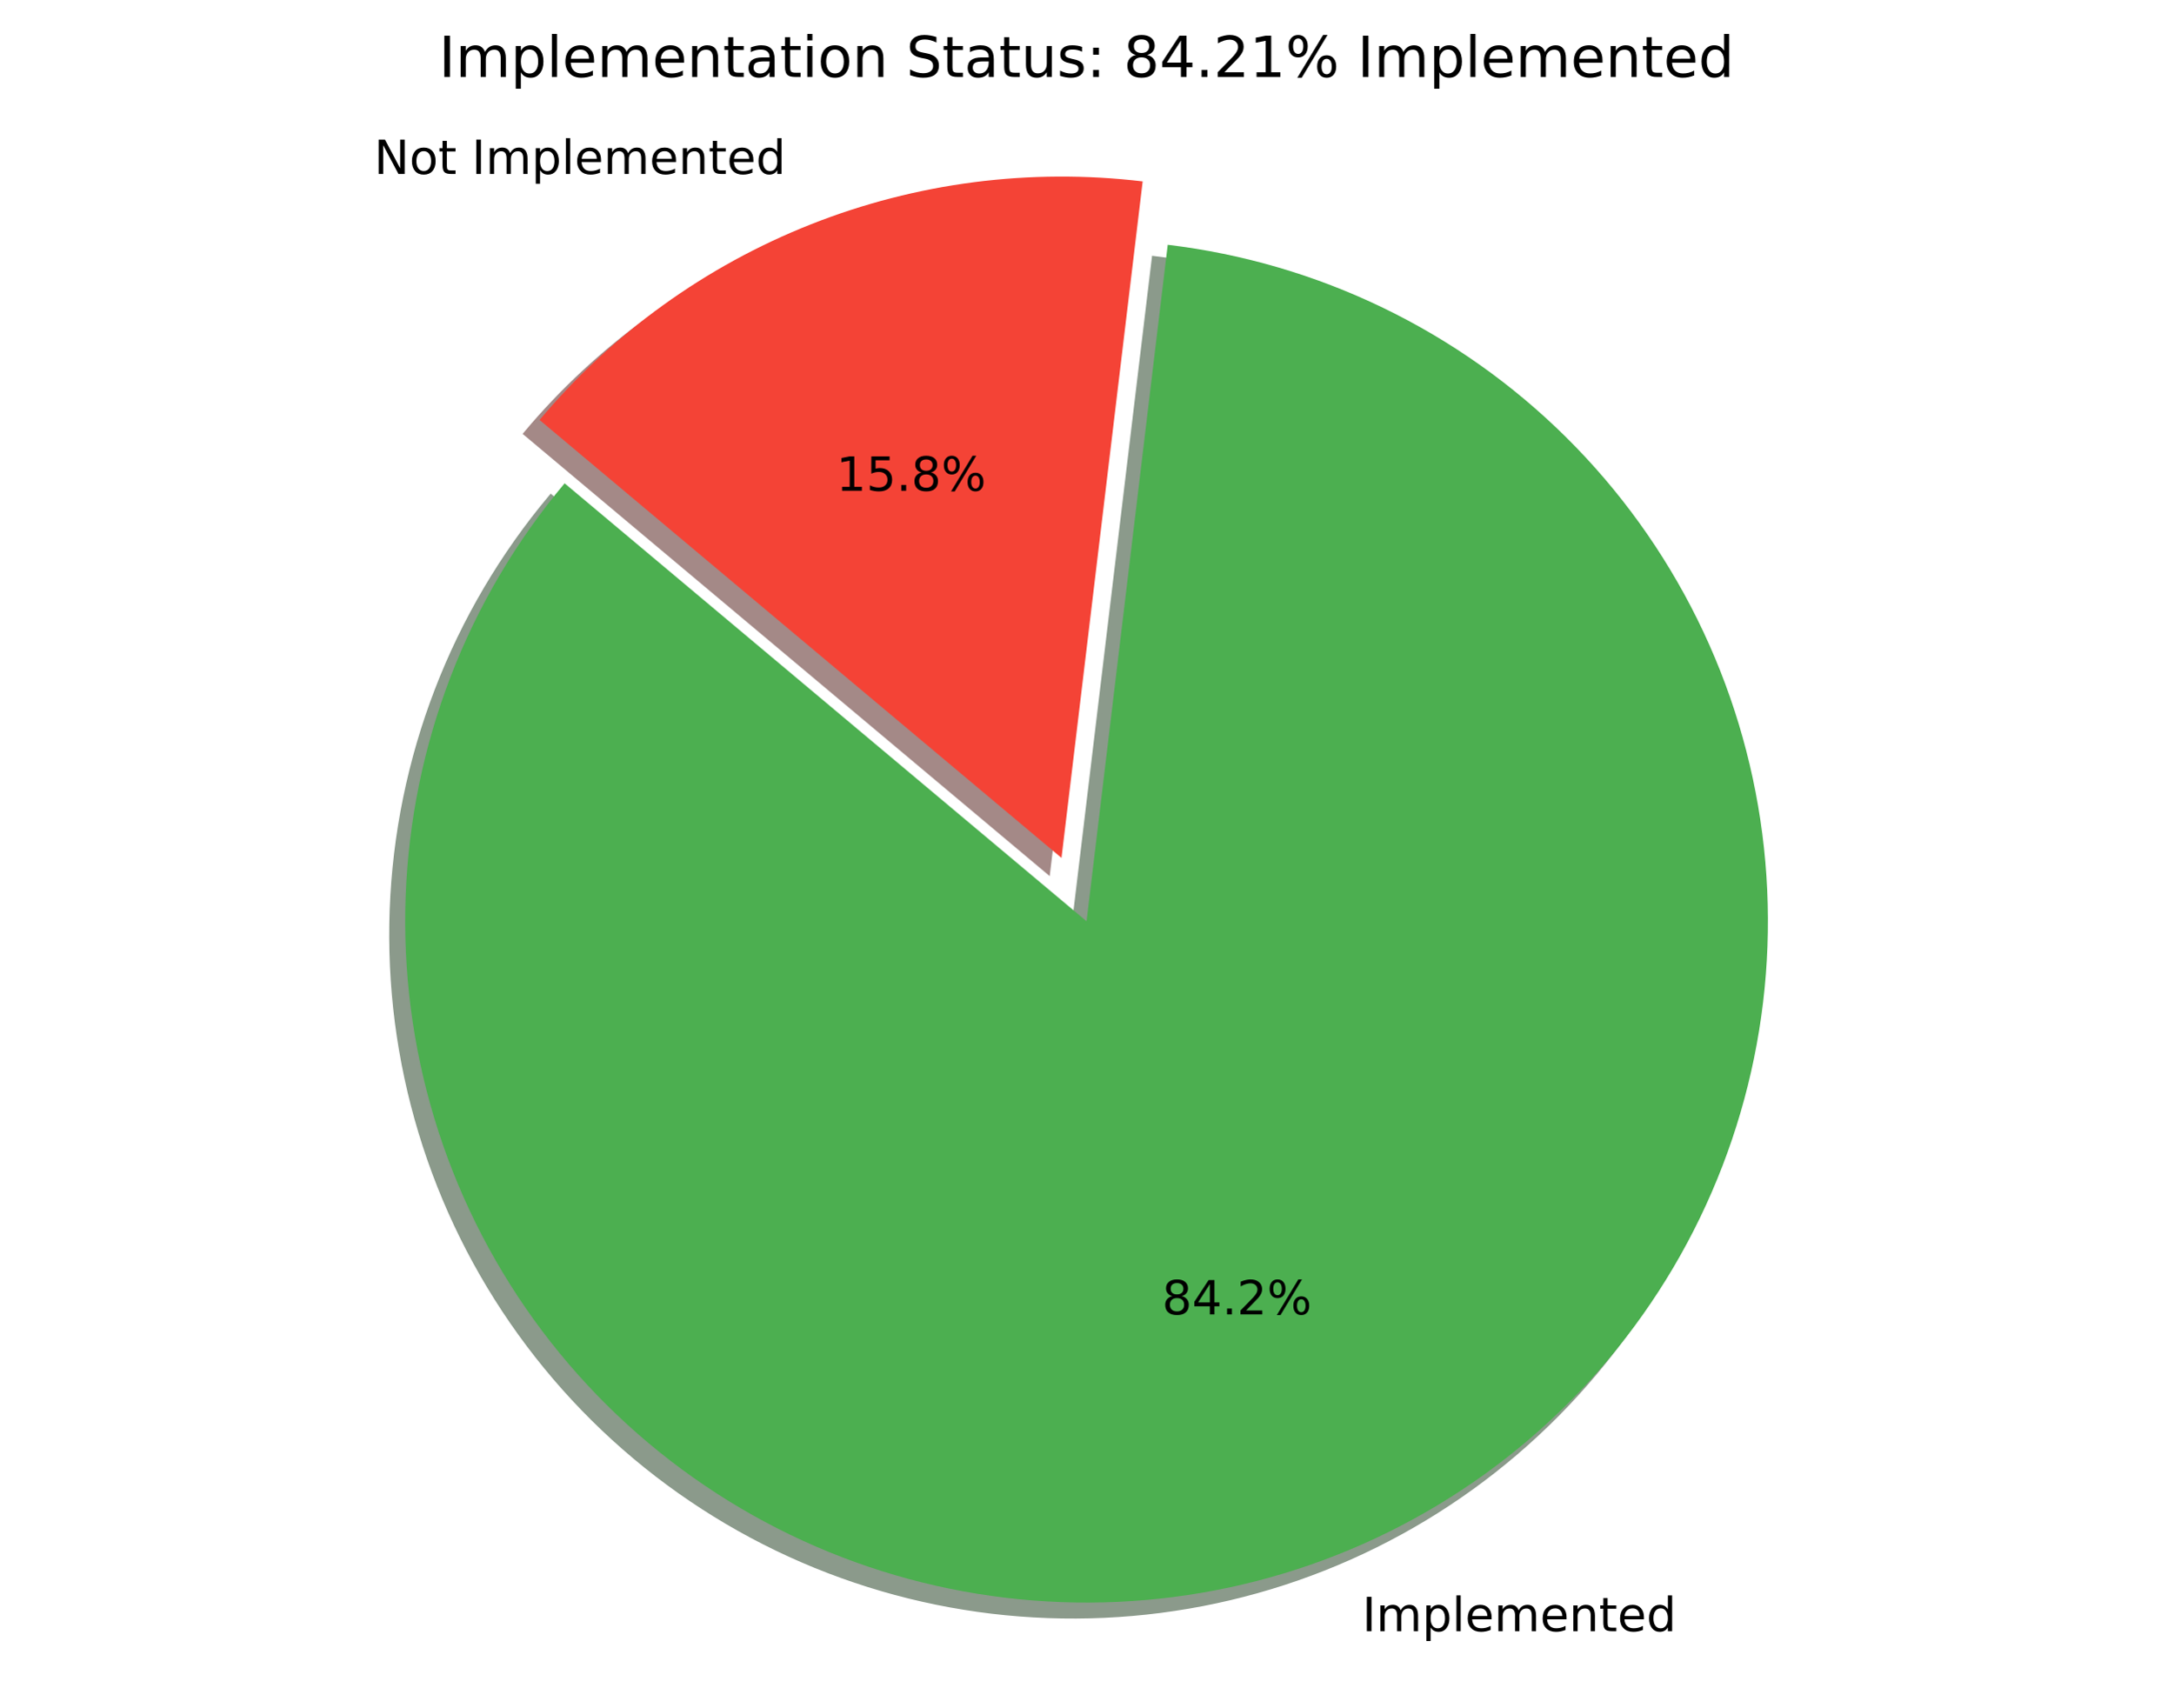
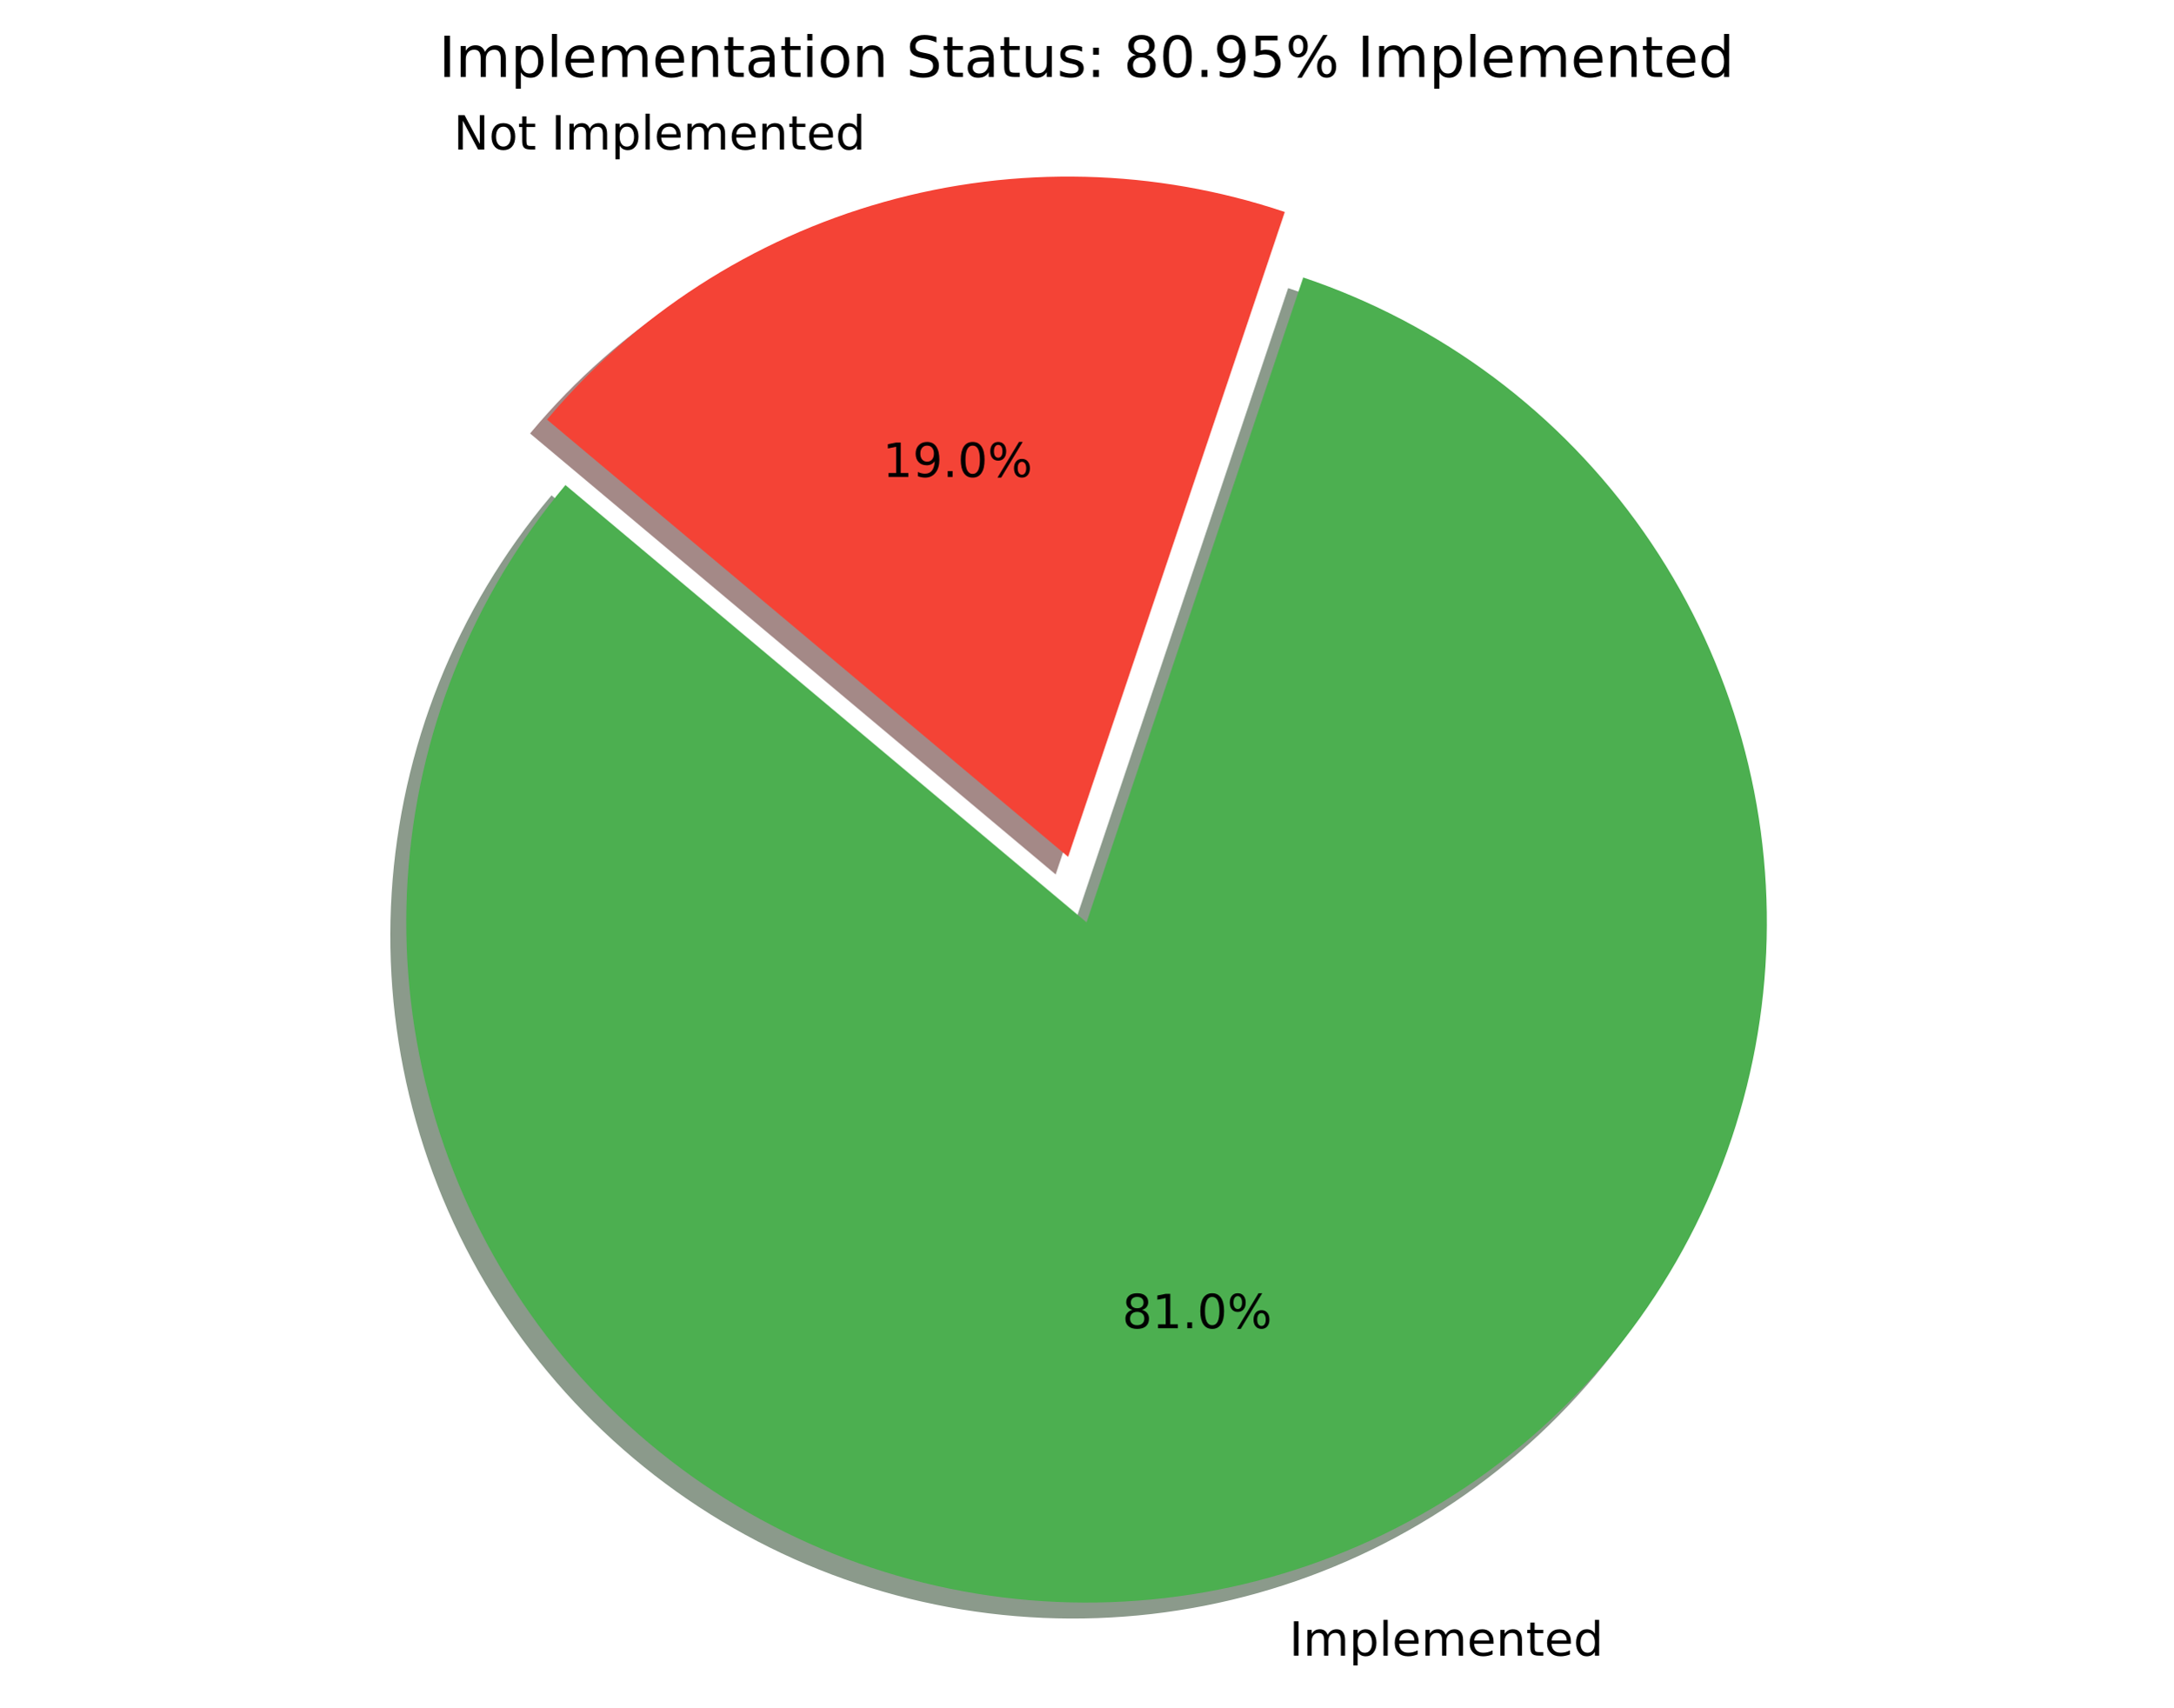
<svg xmlns="http://www.w3.org/2000/svg" xmlns:xlink="http://www.w3.org/1999/xlink" width="460.8pt" height="362.158pt" viewBox="0 0 460.8 362.158" version="1.1">
  <defs>
    <style type="text/css">*{stroke-linejoin: round; stroke-linecap: butt}</style>
  </defs>
  <g id="figure_1">
    <g id="patch_1">
      <path d="M 0 362.158  L 460.8 362.158  L 460.8 -0  L 0 -0  L 0 362.158  z " style="fill: none" />
    </g>
    <g id="axes_1">
      <g id="patch_2">
-         <path d="M 116.831 105.374  C 106.57 117.602 98.406 131.447 92.672 146.344  C 86.938 161.241 83.712 176.986 83.126 192.938  C 82.539 208.89 84.6 224.829 89.225 240.107  C 93.85 255.385 100.975 269.792 110.311 282.74  C 119.646 295.688 131.062 307.001 144.096 316.217  C 157.13 325.432 171.601 332.425 186.921 336.909  C 202.241 341.394 218.198 343.308 234.144 342.575  C 250.09 341.842 265.805 338.472 280.649 332.601  C 295.492 326.73 309.261 318.44 321.395 308.068  C 333.528 297.695 343.859 285.383 351.967 271.633  C 360.075 257.883 365.848 242.883 369.052 227.246  C 372.256 211.608 372.847 195.547 370.799 179.716  C 368.752 163.885 364.096 148.502 357.019 134.194  C 349.943 119.885 340.543 106.848 329.204 95.613  C 317.865 84.378 304.742 75.099 290.37 68.154  C 275.997 61.209 260.572 56.694 244.723 54.792  L 227.51 198.246  z " style="fill: #173518; opacity: 0.5; stroke: #173518; stroke-linejoin: miter" />
+         <path d="M 117.007 105.739  C 107.161 117.474 99.246 130.703 93.561 144.927  C 87.876 159.152 84.492 174.191 83.538 189.48  C 82.584 204.769 84.071 220.112 87.943 234.933  C 91.816 249.754 98.024 263.864 106.335 276.732  C 114.646 289.6 124.954 301.063 136.871 310.688  C 148.787 320.313 162.162 327.98 176.49 333.398  C 190.818 338.816 205.918 341.918 221.222 342.586  C 236.526 343.254 251.84 341.48 266.586 337.332  C 281.331 333.183 295.323 326.711 308.033 318.161  C 320.744 309.611 332.011 299.091 341.412 286.996  C 350.813 274.901 358.228 261.386 363.377 246.959  C 368.527 232.532 371.345 217.376 371.727 202.063  C 372.109 186.749 370.049 171.472 365.625 156.806  C 361.202 142.14 354.47 128.272 345.683 115.724  C 336.897 103.175 326.168 92.107 313.9 82.933  C 301.631 73.76 287.98 66.6 273.459 61.721  L 227.515 198.466  z " style="fill: #173518; opacity: 0.5; stroke: #173518; stroke-linejoin: miter" />
      </g>
      <g id="patch_3">
-         <path d="M 239.409 41.357  C 215.569 38.496 191.387 41.623 169.058 50.454  C 146.73 59.285 126.951 73.545 111.517 91.939  L 222.197 184.81  z " style="fill: #491410; opacity: 0.5; stroke: #491410; stroke-linejoin: miter" />
+         <path d="M 269.552 47.834  C 242.074 38.602 212.441 37.863 184.537 45.714  C 156.633 53.565 131.733 69.647 113.1 91.853  L 223.608 184.58  z " style="fill: #491410; opacity: 0.5; stroke: #491410; stroke-linejoin: miter" />
      </g>
      <g id="patch_4">
-         <path d="M 119.72 102.484  C 109.46 114.713 101.296 128.557 95.562 143.454  C 89.828 158.351 86.602 174.096 86.015 190.048  C 85.429 206 87.49 221.939 92.115 237.217  C 96.74 252.495 103.865 266.902 113.2 279.85  C 122.535 292.799 133.952 304.111 146.986 313.327  C 160.019 322.543 174.491 329.535 189.81 334.02  C 205.13 338.504 221.088 340.419 237.034 339.686  C 252.98 338.953 268.694 335.582 283.538 329.712  C 298.382 323.841 312.151 315.55 324.284 305.178  C 336.418 294.805 346.748 282.493 354.856 268.743  C 362.964 254.993 368.738 239.994 371.942 224.356  C 375.146 208.718 375.736 192.657 373.689 176.826  C 371.642 160.995 366.985 145.613 359.909 131.304  C 352.832 116.996 343.433 103.959 332.094 92.723  C 320.755 81.488 307.632 72.209 293.259 65.264  C 278.886 58.319 263.462 53.804 247.613 51.903  L 230.4 195.356  z " style="fill: #4caf50" />
+         <path d="M 119.893 102.854  C 110.046 114.589 102.131 127.817 96.446 142.042  C 90.761 156.266 87.377 171.306 86.423 186.595  C 85.469 201.884 86.956 217.227 90.828 232.048  C 94.701 246.869 100.909 260.979 109.22 273.847  C 117.531 286.715 127.839 298.178 139.756 307.803  C 151.673 317.428 165.047 325.094 179.375 330.513  C 193.703 335.931 208.804 339.033 224.108 339.701  C 239.412 340.369 254.725 338.595 269.471 334.446  C 284.217 330.298 298.208 323.826 310.918 315.276  C 323.629 306.726 334.896 296.205 344.297 284.111  C 353.698 272.016 361.113 258.501 366.262 244.074  C 371.412 229.647 374.23 214.491 374.612 199.177  C 374.994 183.864 372.934 168.586 368.511 153.921  C 364.087 139.255 357.355 125.387 348.569 112.839  C 339.782 100.29 329.053 89.221 316.785 80.048  C 304.516 70.875 290.865 63.714 276.344 58.836  L 230.4 195.581  z " style="fill: #4caf50" />
      </g>
      <g id="patch_5">
-         <path d="M 242.299 38.467  C 218.458 35.606 194.277 38.734 171.948 47.565  C 149.619 56.396 129.841 70.655 114.406 89.049  L 225.086 181.92  z " style="fill: #f44336" />
+         <path d="M 272.437 44.949  C 244.959 35.717 215.326 34.978 187.422 42.829  C 159.518 50.68 134.618 66.762 115.986 88.968  L 226.493 181.694  z " style="fill: #f44336" />
      </g>
      <g id="matplotlib.axis_1" />
      <g id="matplotlib.axis_2" />
      <g id="text_1">
-         <g transform="translate(288.852 345.9065) scale(0.1 -0.1)">
+         <g transform="translate(273.3777 351.0923) scale(0.1 -0.1)">
          <defs>
            <path id="DejaVuSans-49" d="M 628 4666  L 1259 4666  L 1259 0  L 628 0  L 628 4666  z " transform="scale(0.015625)" />
            <path id="DejaVuSans-6d" d="M 3328 2828  Q 3544 3216 3844 3400  Q 4144 3584 4550 3584  Q 5097 3584 5394 3201  Q 5691 2819 5691 2113  L 5691 0  L 5113 0  L 5113 2094  Q 5113 2597 4934 2840  Q 4756 3084 4391 3084  Q 3944 3084 3684 2787  Q 3425 2491 3425 1978  L 3425 0  L 2847 0  L 2847 2094  Q 2847 2600 2669 2842  Q 2491 3084 2119 3084  Q 1678 3084 1418 2786  Q 1159 2488 1159 1978  L 1159 0  L 581 0  L 581 3500  L 1159 3500  L 1159 2956  Q 1356 3278 1631 3431  Q 1906 3584 2284 3584  Q 2666 3584 2933 3390  Q 3200 3197 3328 2828  z " transform="scale(0.015625)" />
            <path id="DejaVuSans-70" d="M 1159 525  L 1159 -1331  L 581 -1331  L 581 3500  L 1159 3500  L 1159 2969  Q 1341 3281 1617 3432  Q 1894 3584 2278 3584  Q 2916 3584 3314 3078  Q 3713 2572 3713 1747  Q 3713 922 3314 415  Q 2916 -91 2278 -91  Q 1894 -91 1617 61  Q 1341 213 1159 525  z M 3116 1747  Q 3116 2381 2855 2742  Q 2594 3103 2138 3103  Q 1681 3103 1420 2742  Q 1159 2381 1159 1747  Q 1159 1113 1420 752  Q 1681 391 2138 391  Q 2594 391 2855 752  Q 3116 1113 3116 1747  z " transform="scale(0.015625)" />
            <path id="DejaVuSans-6c" d="M 603 4863  L 1178 4863  L 1178 0  L 603 0  L 603 4863  z " transform="scale(0.015625)" />
            <path id="DejaVuSans-65" d="M 3597 1894  L 3597 1613  L 953 1613  Q 991 1019 1311 708  Q 1631 397 2203 397  Q 2534 397 2845 478  Q 3156 559 3463 722  L 3463 178  Q 3153 47 2828 -22  Q 2503 -91 2169 -91  Q 1331 -91 842 396  Q 353 884 353 1716  Q 353 2575 817 3079  Q 1281 3584 2069 3584  Q 2775 3584 3186 3129  Q 3597 2675 3597 1894  z M 3022 2063  Q 3016 2534 2758 2815  Q 2500 3097 2075 3097  Q 1594 3097 1305 2825  Q 1016 2553 972 2059  L 3022 2063  z " transform="scale(0.015625)" />
            <path id="DejaVuSans-6e" d="M 3513 2113  L 3513 0  L 2938 0  L 2938 2094  Q 2938 2591 2744 2837  Q 2550 3084 2163 3084  Q 1697 3084 1428 2787  Q 1159 2491 1159 1978  L 1159 0  L 581 0  L 581 3500  L 1159 3500  L 1159 2956  Q 1366 3272 1645 3428  Q 1925 3584 2291 3584  Q 2894 3584 3203 3211  Q 3513 2838 3513 2113  z " transform="scale(0.015625)" />
            <path id="DejaVuSans-74" d="M 1172 4494  L 1172 3500  L 2356 3500  L 2356 3053  L 1172 3053  L 1172 1153  Q 1172 725 1289 603  Q 1406 481 1766 481  L 2356 481  L 2356 0  L 1766 0  Q 1100 0 847 248  Q 594 497 594 1153  L 594 3053  L 172 3053  L 172 3500  L 594 3500  L 594 4494  L 1172 4494  z " transform="scale(0.015625)" />
            <path id="DejaVuSans-64" d="M 2906 2969  L 2906 4863  L 3481 4863  L 3481 0  L 2906 0  L 2906 525  Q 2725 213 2448 61  Q 2172 -91 1784 -91  Q 1150 -91 751 415  Q 353 922 353 1747  Q 353 2572 751 3078  Q 1150 3584 1784 3584  Q 2172 3584 2448 3432  Q 2725 3281 2906 2969  z M 947 1747  Q 947 1113 1208 752  Q 1469 391 1925 391  Q 2381 391 2643 752  Q 2906 1113 2906 1747  Q 2906 2381 2643 2742  Q 2381 3103 1925 3103  Q 1469 3103 1208 2742  Q 947 2381 947 1747  z " transform="scale(0.015625)" />
          </defs>
          <use xlink:href="#DejaVuSans-49" />
          <use xlink:href="#DejaVuSans-6d" transform="translate(29.49219 0)" />
          <use xlink:href="#DejaVuSans-70" transform="translate(126.9043 0)" />
          <use xlink:href="#DejaVuSans-6c" transform="translate(190.3809 0)" />
          <use xlink:href="#DejaVuSans-65" transform="translate(218.1641 0)" />
          <use xlink:href="#DejaVuSans-6d" transform="translate(279.6875 0)" />
          <use xlink:href="#DejaVuSans-65" transform="translate(377.0996 0)" />
          <use xlink:href="#DejaVuSans-6e" transform="translate(438.623 0)" />
          <use xlink:href="#DejaVuSans-74" transform="translate(502.002 0)" />
          <use xlink:href="#DejaVuSans-65" transform="translate(541.2109 0)" />
          <use xlink:href="#DejaVuSans-64" transform="translate(602.7344 0)" />
        </g>
      </g>
      <g id="text_2">
-         <g transform="translate(246.3993 278.7287) scale(0.1 -0.1)">
+         <g transform="translate(237.9588 281.6596) scale(0.1 -0.1)">
          <defs>
            <path id="DejaVuSans-38" d="M 2034 2216  Q 1584 2216 1326 1975  Q 1069 1734 1069 1313  Q 1069 891 1326 650  Q 1584 409 2034 409  Q 2484 409 2743 651  Q 3003 894 3003 1313  Q 3003 1734 2745 1975  Q 2488 2216 2034 2216  z M 1403 2484  Q 997 2584 770 2862  Q 544 3141 544 3541  Q 544 4100 942 4425  Q 1341 4750 2034 4750  Q 2731 4750 3128 4425  Q 3525 4100 3525 3541  Q 3525 3141 3298 2862  Q 3072 2584 2669 2484  Q 3125 2378 3379 2068  Q 3634 1759 3634 1313  Q 3634 634 3220 271  Q 2806 -91 2034 -91  Q 1263 -91 848 271  Q 434 634 434 1313  Q 434 1759 690 2068  Q 947 2378 1403 2484  z M 1172 3481  Q 1172 3119 1398 2916  Q 1625 2713 2034 2713  Q 2441 2713 2670 2916  Q 2900 3119 2900 3481  Q 2900 3844 2670 4047  Q 2441 4250 2034 4250  Q 1625 4250 1398 4047  Q 1172 3844 1172 3481  z " transform="scale(0.015625)" />
-             <path id="DejaVuSans-34" d="M 2419 4116  L 825 1625  L 2419 1625  L 2419 4116  z M 2253 4666  L 3047 4666  L 3047 1625  L 3713 1625  L 3713 1100  L 3047 1100  L 3047 0  L 2419 0  L 2419 1100  L 313 1100  L 313 1709  L 2253 4666  z " transform="scale(0.015625)" />
+             <path id="DejaVuSans-31" d="M 794 531  L 1825 531  L 1825 4091  L 703 3866  L 703 4441  L 1819 4666  L 2450 4666  L 2450 531  L 3481 531  L 3481 0  L 794 0  L 794 531  z " transform="scale(0.015625)" />
            <path id="DejaVuSans-2e" d="M 684 794  L 1344 794  L 1344 0  L 684 0  L 684 794  z " transform="scale(0.015625)" />
-             <path id="DejaVuSans-32" d="M 1228 531  L 3431 531  L 3431 0  L 469 0  L 469 531  Q 828 903 1448 1529  Q 2069 2156 2228 2338  Q 2531 2678 2651 2914  Q 2772 3150 2772 3378  Q 2772 3750 2511 3984  Q 2250 4219 1831 4219  Q 1534 4219 1204 4116  Q 875 4013 500 3803  L 500 4441  Q 881 4594 1212 4672  Q 1544 4750 1819 4750  Q 2544 4750 2975 4387  Q 3406 4025 3406 3419  Q 3406 3131 3298 2873  Q 3191 2616 2906 2266  Q 2828 2175 2409 1742  Q 1991 1309 1228 531  z " transform="scale(0.015625)" />
+             <path id="DejaVuSans-30" d="M 2034 4250  Q 1547 4250 1301 3770  Q 1056 3291 1056 2328  Q 1056 1369 1301 889  Q 1547 409 2034 409  Q 2525 409 2770 889  Q 3016 1369 3016 2328  Q 3016 3291 2770 3770  Q 2525 4250 2034 4250  z M 2034 4750  Q 2819 4750 3233 4129  Q 3647 3509 3647 2328  Q 3647 1150 3233 529  Q 2819 -91 2034 -91  Q 1250 -91 836 529  Q 422 1150 422 2328  Q 422 3509 836 4129  Q 1250 4750 2034 4750  z " transform="scale(0.015625)" />
            <path id="DejaVuSans-25" d="M 4653 2053  Q 4381 2053 4226 1822  Q 4072 1591 4072 1178  Q 4072 772 4226 539  Q 4381 306 4653 306  Q 4919 306 5073 539  Q 5228 772 5228 1178  Q 5228 1588 5073 1820  Q 4919 2053 4653 2053  z M 4653 2450  Q 5147 2450 5437 2106  Q 5728 1763 5728 1178  Q 5728 594 5436 251  Q 5144 -91 4653 -91  Q 4153 -91 3862 251  Q 3572 594 3572 1178  Q 3572 1766 3864 2108  Q 4156 2450 4653 2450  z M 1428 4353  Q 1159 4353 1004 4120  Q 850 3888 850 3481  Q 850 3069 1003 2837  Q 1156 2606 1428 2606  Q 1700 2606 1854 2837  Q 2009 3069 2009 3481  Q 2009 3884 1853 4118  Q 1697 4353 1428 4353  z M 4250 4750  L 4750 4750  L 1831 -91  L 1331 -91  L 4250 4750  z M 1428 4750  Q 1922 4750 2215 4408  Q 2509 4066 2509 3481  Q 2509 2891 2217 2550  Q 1925 2209 1428 2209  Q 931 2209 642 2551  Q 353 2894 353 3481  Q 353 4063 643 4406  Q 934 4750 1428 4750  z " transform="scale(0.015625)" />
          </defs>
          <use xlink:href="#DejaVuSans-38" />
-           <use xlink:href="#DejaVuSans-34" transform="translate(63.62305 0)" />
+           <use xlink:href="#DejaVuSans-31" transform="translate(63.62305 0)" />
          <use xlink:href="#DejaVuSans-2e" transform="translate(127.2461 0)" />
-           <use xlink:href="#DejaVuSans-32" transform="translate(159.0332 0)" />
+           <use xlink:href="#DejaVuSans-30" transform="translate(159.0332 0)" />
          <use xlink:href="#DejaVuSans-25" transform="translate(222.6562 0)" />
        </g>
      </g>
      <g id="text_3">
-         <g transform="translate(79.31229 36.88838) scale(0.1 -0.1)">
+         <g transform="translate(96.19339 31.70186) scale(0.1 -0.1)">
          <defs>
            <path id="DejaVuSans-4e" d="M 628 4666  L 1478 4666  L 3547 763  L 3547 4666  L 4159 4666  L 4159 0  L 3309 0  L 1241 3903  L 1241 0  L 628 0  L 628 4666  z " transform="scale(0.015625)" />
            <path id="DejaVuSans-6f" d="M 1959 3097  Q 1497 3097 1228 2736  Q 959 2375 959 1747  Q 959 1119 1226 758  Q 1494 397 1959 397  Q 2419 397 2687 759  Q 2956 1122 2956 1747  Q 2956 2369 2687 2733  Q 2419 3097 1959 3097  z M 1959 3584  Q 2709 3584 3137 3096  Q 3566 2609 3566 1747  Q 3566 888 3137 398  Q 2709 -91 1959 -91  Q 1206 -91 779 398  Q 353 888 353 1747  Q 353 2609 779 3096  Q 1206 3584 1959 3584  z " transform="scale(0.015625)" />
            <path id="DejaVuSans-20" transform="scale(0.015625)" />
          </defs>
          <use xlink:href="#DejaVuSans-4e" />
          <use xlink:href="#DejaVuSans-6f" transform="translate(74.80469 0)" />
          <use xlink:href="#DejaVuSans-74" transform="translate(135.9863 0)" />
          <use xlink:href="#DejaVuSans-20" transform="translate(175.1953 0)" />
          <use xlink:href="#DejaVuSans-49" transform="translate(206.9824 0)" />
          <use xlink:href="#DejaVuSans-6d" transform="translate(236.4746 0)" />
          <use xlink:href="#DejaVuSans-70" transform="translate(333.8867 0)" />
          <use xlink:href="#DejaVuSans-6c" transform="translate(397.3633 0)" />
          <use xlink:href="#DejaVuSans-65" transform="translate(425.1465 0)" />
          <use xlink:href="#DejaVuSans-6d" transform="translate(486.6699 0)" />
          <use xlink:href="#DejaVuSans-65" transform="translate(584.082 0)" />
          <use xlink:href="#DejaVuSans-6e" transform="translate(645.6055 0)" />
          <use xlink:href="#DejaVuSans-74" transform="translate(708.9844 0)" />
          <use xlink:href="#DejaVuSans-65" transform="translate(748.1934 0)" />
          <use xlink:href="#DejaVuSans-64" transform="translate(809.7168 0)" />
        </g>
      </g>
      <g id="text_4">
-         <g transform="translate(177.3197 104.0662) scale(0.1 -0.1)">
+         <g transform="translate(187.167 101.1346) scale(0.1 -0.1)">
          <defs>
-             <path id="DejaVuSans-31" d="M 794 531  L 1825 531  L 1825 4091  L 703 3866  L 703 4441  L 1819 4666  L 2450 4666  L 2450 531  L 3481 531  L 3481 0  L 794 0  L 794 531  z " transform="scale(0.015625)" />
-             <path id="DejaVuSans-35" d="M 691 4666  L 3169 4666  L 3169 4134  L 1269 4134  L 1269 2991  Q 1406 3038 1543 3061  Q 1681 3084 1819 3084  Q 2600 3084 3056 2656  Q 3513 2228 3513 1497  Q 3513 744 3044 326  Q 2575 -91 1722 -91  Q 1428 -91 1123 -41  Q 819 9 494 109  L 494 744  Q 775 591 1075 516  Q 1375 441 1709 441  Q 2250 441 2565 725  Q 2881 1009 2881 1497  Q 2881 1984 2565 2268  Q 2250 2553 1709 2553  Q 1456 2553 1204 2497  Q 953 2441 691 2322  L 691 4666  z " transform="scale(0.015625)" />
+             <path id="DejaVuSans-39" d="M 703 97  L 703 672  Q 941 559 1184 500  Q 1428 441 1663 441  Q 2288 441 2617 861  Q 2947 1281 2994 2138  Q 2813 1869 2534 1725  Q 2256 1581 1919 1581  Q 1219 1581 811 2004  Q 403 2428 403 3163  Q 403 3881 828 4315  Q 1253 4750 1959 4750  Q 2769 4750 3195 4129  Q 3622 3509 3622 2328  Q 3622 1225 3098 567  Q 2575 -91 1691 -91  Q 1453 -91 1209 -44  Q 966 3 703 97  z M 1959 2075  Q 2384 2075 2632 2365  Q 2881 2656 2881 3163  Q 2881 3666 2632 3958  Q 2384 4250 1959 4250  Q 1534 4250 1286 3958  Q 1038 3666 1038 3163  Q 1038 2656 1286 2365  Q 1534 2075 1959 2075  z " transform="scale(0.015625)" />
          </defs>
          <use xlink:href="#DejaVuSans-31" />
-           <use xlink:href="#DejaVuSans-35" transform="translate(63.62305 0)" />
+           <use xlink:href="#DejaVuSans-39" transform="translate(63.62305 0)" />
          <use xlink:href="#DejaVuSans-2e" transform="translate(127.2461 0)" />
-           <use xlink:href="#DejaVuSans-38" transform="translate(159.0332 0)" />
+           <use xlink:href="#DejaVuSans-30" transform="translate(159.0332 0)" />
          <use xlink:href="#DejaVuSans-25" transform="translate(222.6562 0)" />
        </g>
      </g>
      <g id="text_5">
        <g transform="translate(93.045 16.31812) scale(0.12 -0.12)">
          <defs>
            <path id="DejaVuSans-61" d="M 2194 1759  Q 1497 1759 1228 1600  Q 959 1441 959 1056  Q 959 750 1161 570  Q 1363 391 1709 391  Q 2188 391 2477 730  Q 2766 1069 2766 1631  L 2766 1759  L 2194 1759  z M 3341 1997  L 3341 0  L 2766 0  L 2766 531  Q 2569 213 2275 61  Q 1981 -91 1556 -91  Q 1019 -91 701 211  Q 384 513 384 1019  Q 384 1609 779 1909  Q 1175 2209 1959 2209  L 2766 2209  L 2766 2266  Q 2766 2663 2505 2880  Q 2244 3097 1772 3097  Q 1472 3097 1187 3025  Q 903 2953 641 2809  L 641 3341  Q 956 3463 1253 3523  Q 1550 3584 1831 3584  Q 2591 3584 2966 3190  Q 3341 2797 3341 1997  z " transform="scale(0.015625)" />
            <path id="DejaVuSans-69" d="M 603 3500  L 1178 3500  L 1178 0  L 603 0  L 603 3500  z M 603 4863  L 1178 4863  L 1178 4134  L 603 4134  L 603 4863  z " transform="scale(0.015625)" />
            <path id="DejaVuSans-53" d="M 3425 4513  L 3425 3897  Q 3066 4069 2747 4153  Q 2428 4238 2131 4238  Q 1616 4238 1336 4038  Q 1056 3838 1056 3469  Q 1056 3159 1242 3001  Q 1428 2844 1947 2747  L 2328 2669  Q 3034 2534 3370 2195  Q 3706 1856 3706 1288  Q 3706 609 3251 259  Q 2797 -91 1919 -91  Q 1588 -91 1214 -16  Q 841 59 441 206  L 441 856  Q 825 641 1194 531  Q 1563 422 1919 422  Q 2459 422 2753 634  Q 3047 847 3047 1241  Q 3047 1584 2836 1778  Q 2625 1972 2144 2069  L 1759 2144  Q 1053 2284 737 2584  Q 422 2884 422 3419  Q 422 4038 858 4394  Q 1294 4750 2059 4750  Q 2388 4750 2728 4690  Q 3069 4631 3425 4513  z " transform="scale(0.015625)" />
            <path id="DejaVuSans-75" d="M 544 1381  L 544 3500  L 1119 3500  L 1119 1403  Q 1119 906 1312 657  Q 1506 409 1894 409  Q 2359 409 2629 706  Q 2900 1003 2900 1516  L 2900 3500  L 3475 3500  L 3475 0  L 2900 0  L 2900 538  Q 2691 219 2414 64  Q 2138 -91 1772 -91  Q 1169 -91 856 284  Q 544 659 544 1381  z M 1991 3584  L 1991 3584  z " transform="scale(0.015625)" />
            <path id="DejaVuSans-73" d="M 2834 3397  L 2834 2853  Q 2591 2978 2328 3040  Q 2066 3103 1784 3103  Q 1356 3103 1142 2972  Q 928 2841 928 2578  Q 928 2378 1081 2264  Q 1234 2150 1697 2047  L 1894 2003  Q 2506 1872 2764 1633  Q 3022 1394 3022 966  Q 3022 478 2636 193  Q 2250 -91 1575 -91  Q 1294 -91 989 -36  Q 684 19 347 128  L 347 722  Q 666 556 975 473  Q 1284 391 1588 391  Q 1994 391 2212 530  Q 2431 669 2431 922  Q 2431 1156 2273 1281  Q 2116 1406 1581 1522  L 1381 1569  Q 847 1681 609 1914  Q 372 2147 372 2553  Q 372 3047 722 3315  Q 1072 3584 1716 3584  Q 2034 3584 2315 3537  Q 2597 3491 2834 3397  z " transform="scale(0.015625)" />
            <path id="DejaVuSans-3a" d="M 750 794  L 1409 794  L 1409 0  L 750 0  L 750 794  z M 750 3309  L 1409 3309  L 1409 2516  L 750 2516  L 750 3309  z " transform="scale(0.015625)" />
+             <path id="DejaVuSans-35" d="M 691 4666  L 3169 4666  L 3169 4134  L 1269 4134  L 1269 2991  Q 1406 3038 1543 3061  Q 1681 3084 1819 3084  Q 2600 3084 3056 2656  Q 3513 2228 3513 1497  Q 3513 744 3044 326  Q 2575 -91 1722 -91  Q 1428 -91 1123 -41  Q 819 9 494 109  L 494 744  Q 775 591 1075 516  Q 1375 441 1709 441  Q 2250 441 2565 725  Q 2881 1009 2881 1497  Q 2881 1984 2565 2268  Q 2250 2553 1709 2553  Q 1456 2553 1204 2497  Q 953 2441 691 2322  L 691 4666  z " transform="scale(0.015625)" />
          </defs>
          <use xlink:href="#DejaVuSans-49" />
          <use xlink:href="#DejaVuSans-6d" transform="translate(29.49219 0)" />
          <use xlink:href="#DejaVuSans-70" transform="translate(126.9043 0)" />
          <use xlink:href="#DejaVuSans-6c" transform="translate(190.3809 0)" />
          <use xlink:href="#DejaVuSans-65" transform="translate(218.1641 0)" />
          <use xlink:href="#DejaVuSans-6d" transform="translate(279.6875 0)" />
          <use xlink:href="#DejaVuSans-65" transform="translate(377.0996 0)" />
          <use xlink:href="#DejaVuSans-6e" transform="translate(438.623 0)" />
          <use xlink:href="#DejaVuSans-74" transform="translate(502.002 0)" />
          <use xlink:href="#DejaVuSans-61" transform="translate(541.2109 0)" />
          <use xlink:href="#DejaVuSans-74" transform="translate(602.4902 0)" />
          <use xlink:href="#DejaVuSans-69" transform="translate(641.6992 0)" />
          <use xlink:href="#DejaVuSans-6f" transform="translate(669.4824 0)" />
          <use xlink:href="#DejaVuSans-6e" transform="translate(730.6641 0)" />
          <use xlink:href="#DejaVuSans-20" transform="translate(794.043 0)" />
          <use xlink:href="#DejaVuSans-53" transform="translate(825.8301 0)" />
          <use xlink:href="#DejaVuSans-74" transform="translate(889.3066 0)" />
          <use xlink:href="#DejaVuSans-61" transform="translate(928.5156 0)" />
          <use xlink:href="#DejaVuSans-74" transform="translate(989.7949 0)" />
          <use xlink:href="#DejaVuSans-75" transform="translate(1029.004 0)" />
          <use xlink:href="#DejaVuSans-73" transform="translate(1092.383 0)" />
          <use xlink:href="#DejaVuSans-3a" transform="translate(1144.482 0)" />
          <use xlink:href="#DejaVuSans-20" transform="translate(1178.174 0)" />
          <use xlink:href="#DejaVuSans-38" transform="translate(1209.961 0)" />
-           <use xlink:href="#DejaVuSans-34" transform="translate(1273.584 0)" />
+           <use xlink:href="#DejaVuSans-30" transform="translate(1273.584 0)" />
          <use xlink:href="#DejaVuSans-2e" transform="translate(1337.207 0)" />
-           <use xlink:href="#DejaVuSans-32" transform="translate(1368.994 0)" />
-           <use xlink:href="#DejaVuSans-31" transform="translate(1432.617 0)" />
+           <use xlink:href="#DejaVuSans-39" transform="translate(1368.994 0)" />
+           <use xlink:href="#DejaVuSans-35" transform="translate(1432.617 0)" />
          <use xlink:href="#DejaVuSans-25" transform="translate(1496.24 0)" />
          <use xlink:href="#DejaVuSans-20" transform="translate(1591.26 0)" />
          <use xlink:href="#DejaVuSans-49" transform="translate(1623.047 0)" />
          <use xlink:href="#DejaVuSans-6d" transform="translate(1652.539 0)" />
          <use xlink:href="#DejaVuSans-70" transform="translate(1749.951 0)" />
          <use xlink:href="#DejaVuSans-6c" transform="translate(1813.428 0)" />
          <use xlink:href="#DejaVuSans-65" transform="translate(1841.211 0)" />
          <use xlink:href="#DejaVuSans-6d" transform="translate(1902.734 0)" />
          <use xlink:href="#DejaVuSans-65" transform="translate(2000.146 0)" />
          <use xlink:href="#DejaVuSans-6e" transform="translate(2061.67 0)" />
          <use xlink:href="#DejaVuSans-74" transform="translate(2125.049 0)" />
          <use xlink:href="#DejaVuSans-65" transform="translate(2164.258 0)" />
          <use xlink:href="#DejaVuSans-64" transform="translate(2225.781 0)" />
        </g>
      </g>
    </g>
  </g>
</svg>
